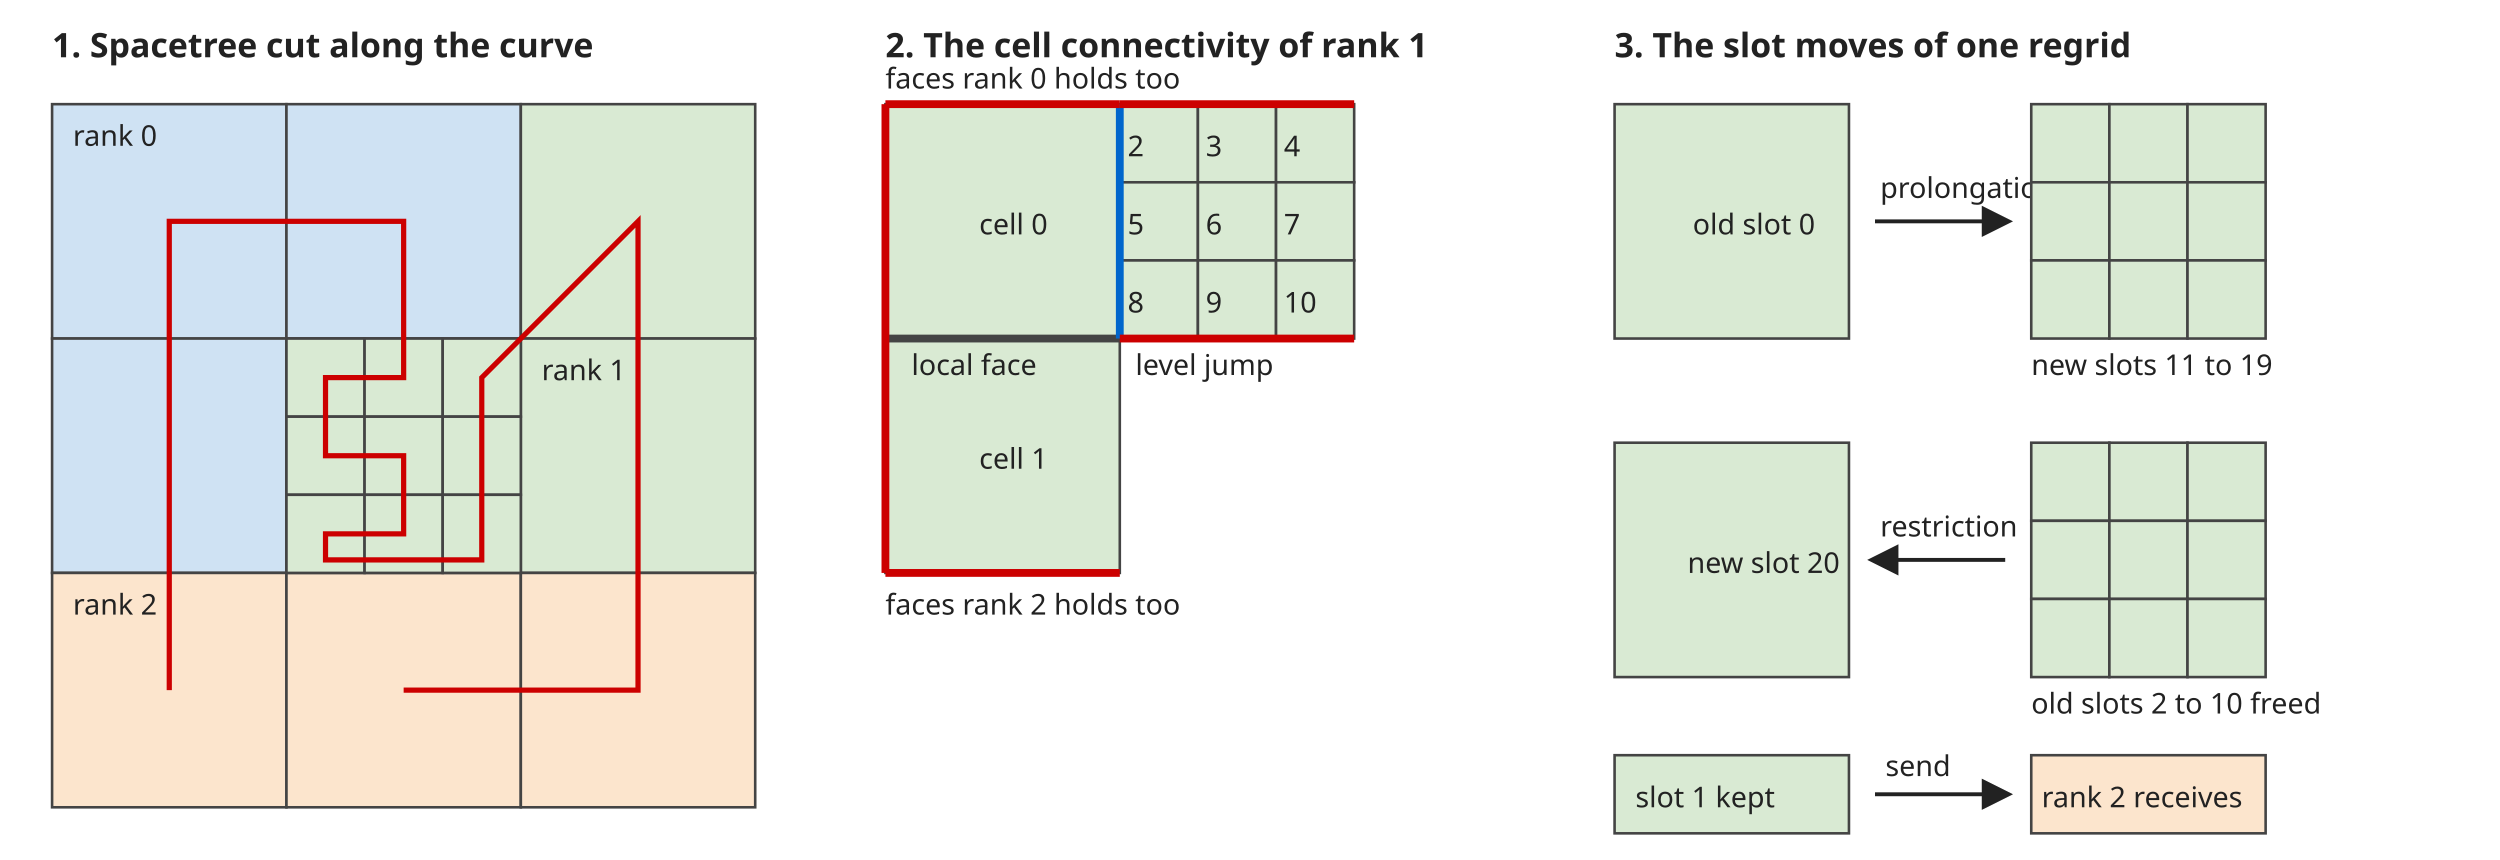
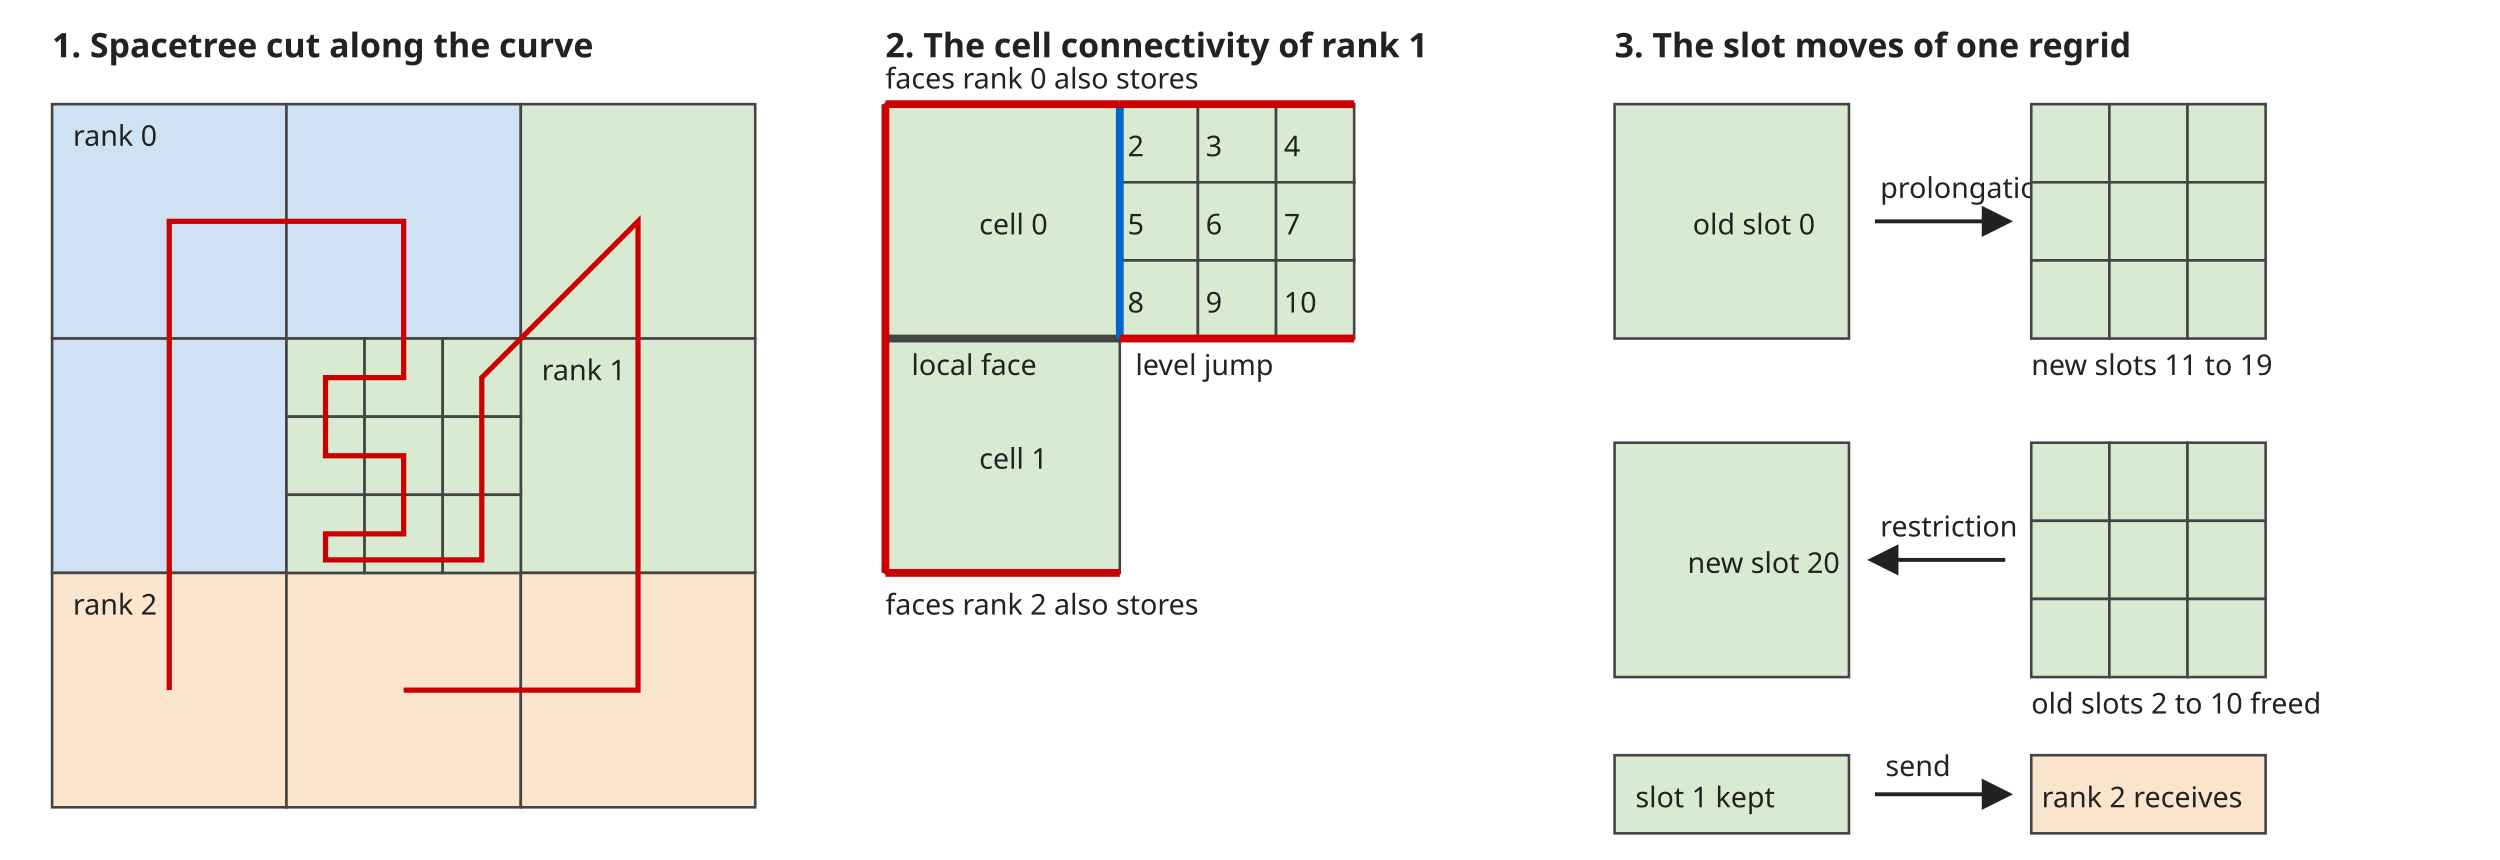
<svg xmlns="http://www.w3.org/2000/svg" width="960" height="330" viewBox="0 0 960 330" font-family="sans-serif" font-size="12">
  <style>
    .cell { fill: none; stroke: #444; stroke-width: 1; }
    .rank0 { fill: #cfe2f3; }
    .rank1 { fill: #d9ead3; }
    .rank2 { fill: #fce5cd; }
    .curve { fill: none; stroke: #c00; stroke-width: 2; }
    .local { stroke: #444; stroke-width: 3; }
    .remote { stroke: #c00; stroke-width: 3; }
    .jump { stroke: #06c; stroke-width: 3; }
    .slot { font-size: 11px; fill: #222; }
    .title { font-size: 13px; font-weight: bold; fill: #222; }
    .arrow { fill: none; stroke: #222; stroke-width: 1.5; marker-end: url(#head); }
  </style>
  <defs>
    <marker id="head" markerWidth="8" markerHeight="8" refX="6" refY="4" orient="auto">
      <path d="M0,0 L8,4 L0,8 z" fill="#222" />
    </marker>
  </defs>
  <text x="20" y="22" class="title">1. Spacetree cut along the curve</text>
  <g transform="translate(20,40)">
    <rect x="0" y="0" width="90" height="90" class="cell rank0" />
    <rect x="90" y="0" width="90" height="90" class="cell rank0" />
    <rect x="180" y="0" width="90" height="90" class="cell rank1" />
    <rect x="0" y="90" width="90" height="90" class="cell rank0" />
    <rect x="90" y="90" width="90" height="90" class="cell rank1" />
    <rect x="180" y="90" width="90" height="90" class="cell rank1" />
    <rect x="0" y="180" width="90" height="90" class="cell rank2" />
    <rect x="90" y="180" width="90" height="90" class="cell rank2" />
    <rect x="180" y="180" width="90" height="90" class="cell rank2" />
    <rect x="90" y="90" width="30" height="30" class="cell rank1" />
    <rect x="120" y="90" width="30" height="30" class="cell rank1" />
    <rect x="150" y="90" width="30" height="30" class="cell rank1" />
    <rect x="90" y="120" width="30" height="30" class="cell rank1" />
    <rect x="120" y="120" width="30" height="30" class="cell rank1" />
    <rect x="150" y="120" width="30" height="30" class="cell rank1" />
    <rect x="90" y="150" width="30" height="30" class="cell rank1" />
    <rect x="120" y="150" width="30" height="30" class="cell rank1" />
    <rect x="150" y="150" width="30" height="30" class="cell rank1" />
    <polyline class="curve" points="45,225 45,135 45,45 135,45 135,105 105,105 105,135 135,135 135,165 105,165 105,175 165,175 165,145 165,105 225,45 225,135 225,225 135,225" />
    <text x="8" y="16" class="slot">rank 0</text>
    <text x="188" y="106" class="slot">rank 1</text>
    <text x="8" y="196" class="slot">rank 2</text>
  </g>
  <text x="340" y="22" class="title">2. The cell connectivity of rank 1</text>
  <g transform="translate(340,40)">
    <rect x="0" y="0" width="90" height="90" class="cell rank1" />
    <rect x="0" y="90" width="90" height="90" class="cell rank1" />
    <rect x="90" y="0" width="30" height="30" class="cell rank1" />
    <rect x="120" y="0" width="30" height="30" class="cell rank1" />
    <rect x="150" y="0" width="30" height="30" class="cell rank1" />
    <rect x="90" y="30" width="30" height="30" class="cell rank1" />
    <rect x="120" y="30" width="30" height="30" class="cell rank1" />
    <rect x="150" y="30" width="30" height="30" class="cell rank1" />
    <rect x="90" y="60" width="30" height="30" class="cell rank1" />
    <rect x="120" y="60" width="30" height="30" class="cell rank1" />
    <rect x="150" y="60" width="30" height="30" class="cell rank1" />
    <text x="36" y="50" class="slot">cell 0</text>
    <text x="36" y="140" class="slot">cell 1</text>
    <text x="93" y="20" class="slot">2</text>
    <text x="123" y="20" class="slot">3</text>
    <text x="153" y="20" class="slot">4</text>
    <text x="93" y="50" class="slot">5</text>
    <text x="123" y="50" class="slot">6</text>
    <text x="153" y="50" class="slot">7</text>
    <text x="93" y="80" class="slot">8</text>
    <text x="123" y="80" class="slot">9</text>
    <text x="153" y="80" class="slot">10</text>
    <line x1="0" y1="90" x2="90" y2="90" class="local" />
    <text x="10" y="104" class="slot">local face</text>
    <line x1="90" y1="0" x2="90" y2="90" class="jump" />
    <text x="96" y="104" class="slot">level jump</text>
    <line x1="0" y1="0" x2="90" y2="0" class="remote" />
    <line x1="90" y1="0" x2="180" y2="0" class="remote" />
    <line x1="0" y1="0" x2="0" y2="180" class="remote" />
-     <text x="0" y="-6" class="slot">faces rank 0 holds too</text>
+     <text x="0" y="-6" class="slot">faces rank 0 also stores</text>
    <line x1="0" y1="180" x2="90" y2="180" class="remote" />
    <line x1="90" y1="90" x2="180" y2="90" class="remote" />
-     <text x="0" y="196" class="slot">faces rank 2 holds too</text>
+     <text x="0" y="196" class="slot">faces rank 2 also stores</text>
  </g>
  <text x="620" y="22" class="title">3. The slot moves of one regrid</text>
  <g transform="translate(620,40)">
    <rect x="0" y="0" width="90" height="90" class="cell rank1" />
    <text x="30" y="50" class="slot">old slot 0</text>
    <line x1="100" y1="45" x2="150" y2="45" class="arrow" />
    <text x="102" y="36" class="slot">prolongation</text>
    <rect x="160" y="0" width="30" height="30" class="cell rank1" />
    <rect x="190" y="0" width="30" height="30" class="cell rank1" />
    <rect x="220" y="0" width="30" height="30" class="cell rank1" />
    <rect x="160" y="30" width="30" height="30" class="cell rank1" />
    <rect x="190" y="30" width="30" height="30" class="cell rank1" />
    <rect x="220" y="30" width="30" height="30" class="cell rank1" />
    <rect x="160" y="60" width="30" height="30" class="cell rank1" />
    <rect x="190" y="60" width="30" height="30" class="cell rank1" />
    <rect x="220" y="60" width="30" height="30" class="cell rank1" />
    <text x="160" y="104" class="slot">new slots 11 to 19</text>
    <rect x="160" y="130" width="30" height="30" class="cell rank1" />
    <rect x="190" y="130" width="30" height="30" class="cell rank1" />
    <rect x="220" y="130" width="30" height="30" class="cell rank1" />
    <rect x="160" y="160" width="30" height="30" class="cell rank1" />
    <rect x="190" y="160" width="30" height="30" class="cell rank1" />
    <rect x="220" y="160" width="30" height="30" class="cell rank1" />
    <rect x="160" y="190" width="30" height="30" class="cell rank1" />
    <rect x="190" y="190" width="30" height="30" class="cell rank1" />
    <rect x="220" y="190" width="30" height="30" class="cell rank1" />
    <line x1="150" y1="175" x2="100" y2="175" class="arrow" />
    <text x="102" y="166" class="slot">restriction</text>
    <rect x="0" y="130" width="90" height="90" class="cell rank1" />
    <text x="28" y="180" class="slot">new slot 20</text>
    <text x="160" y="234" class="slot">old slots 2 to 10 freed</text>
    <rect x="0" y="250" width="90" height="30" class="cell rank1" />
    <text x="8" y="270" class="slot">slot 1 kept</text>
    <rect x="160" y="250" width="90" height="30" class="cell rank2" />
    <line x1="100" y1="265" x2="150" y2="265" class="arrow" />
    <text x="104" y="258" class="slot">send</text>
    <text x="164" y="270" class="slot">rank 2 receives</text>
  </g>
</svg>
